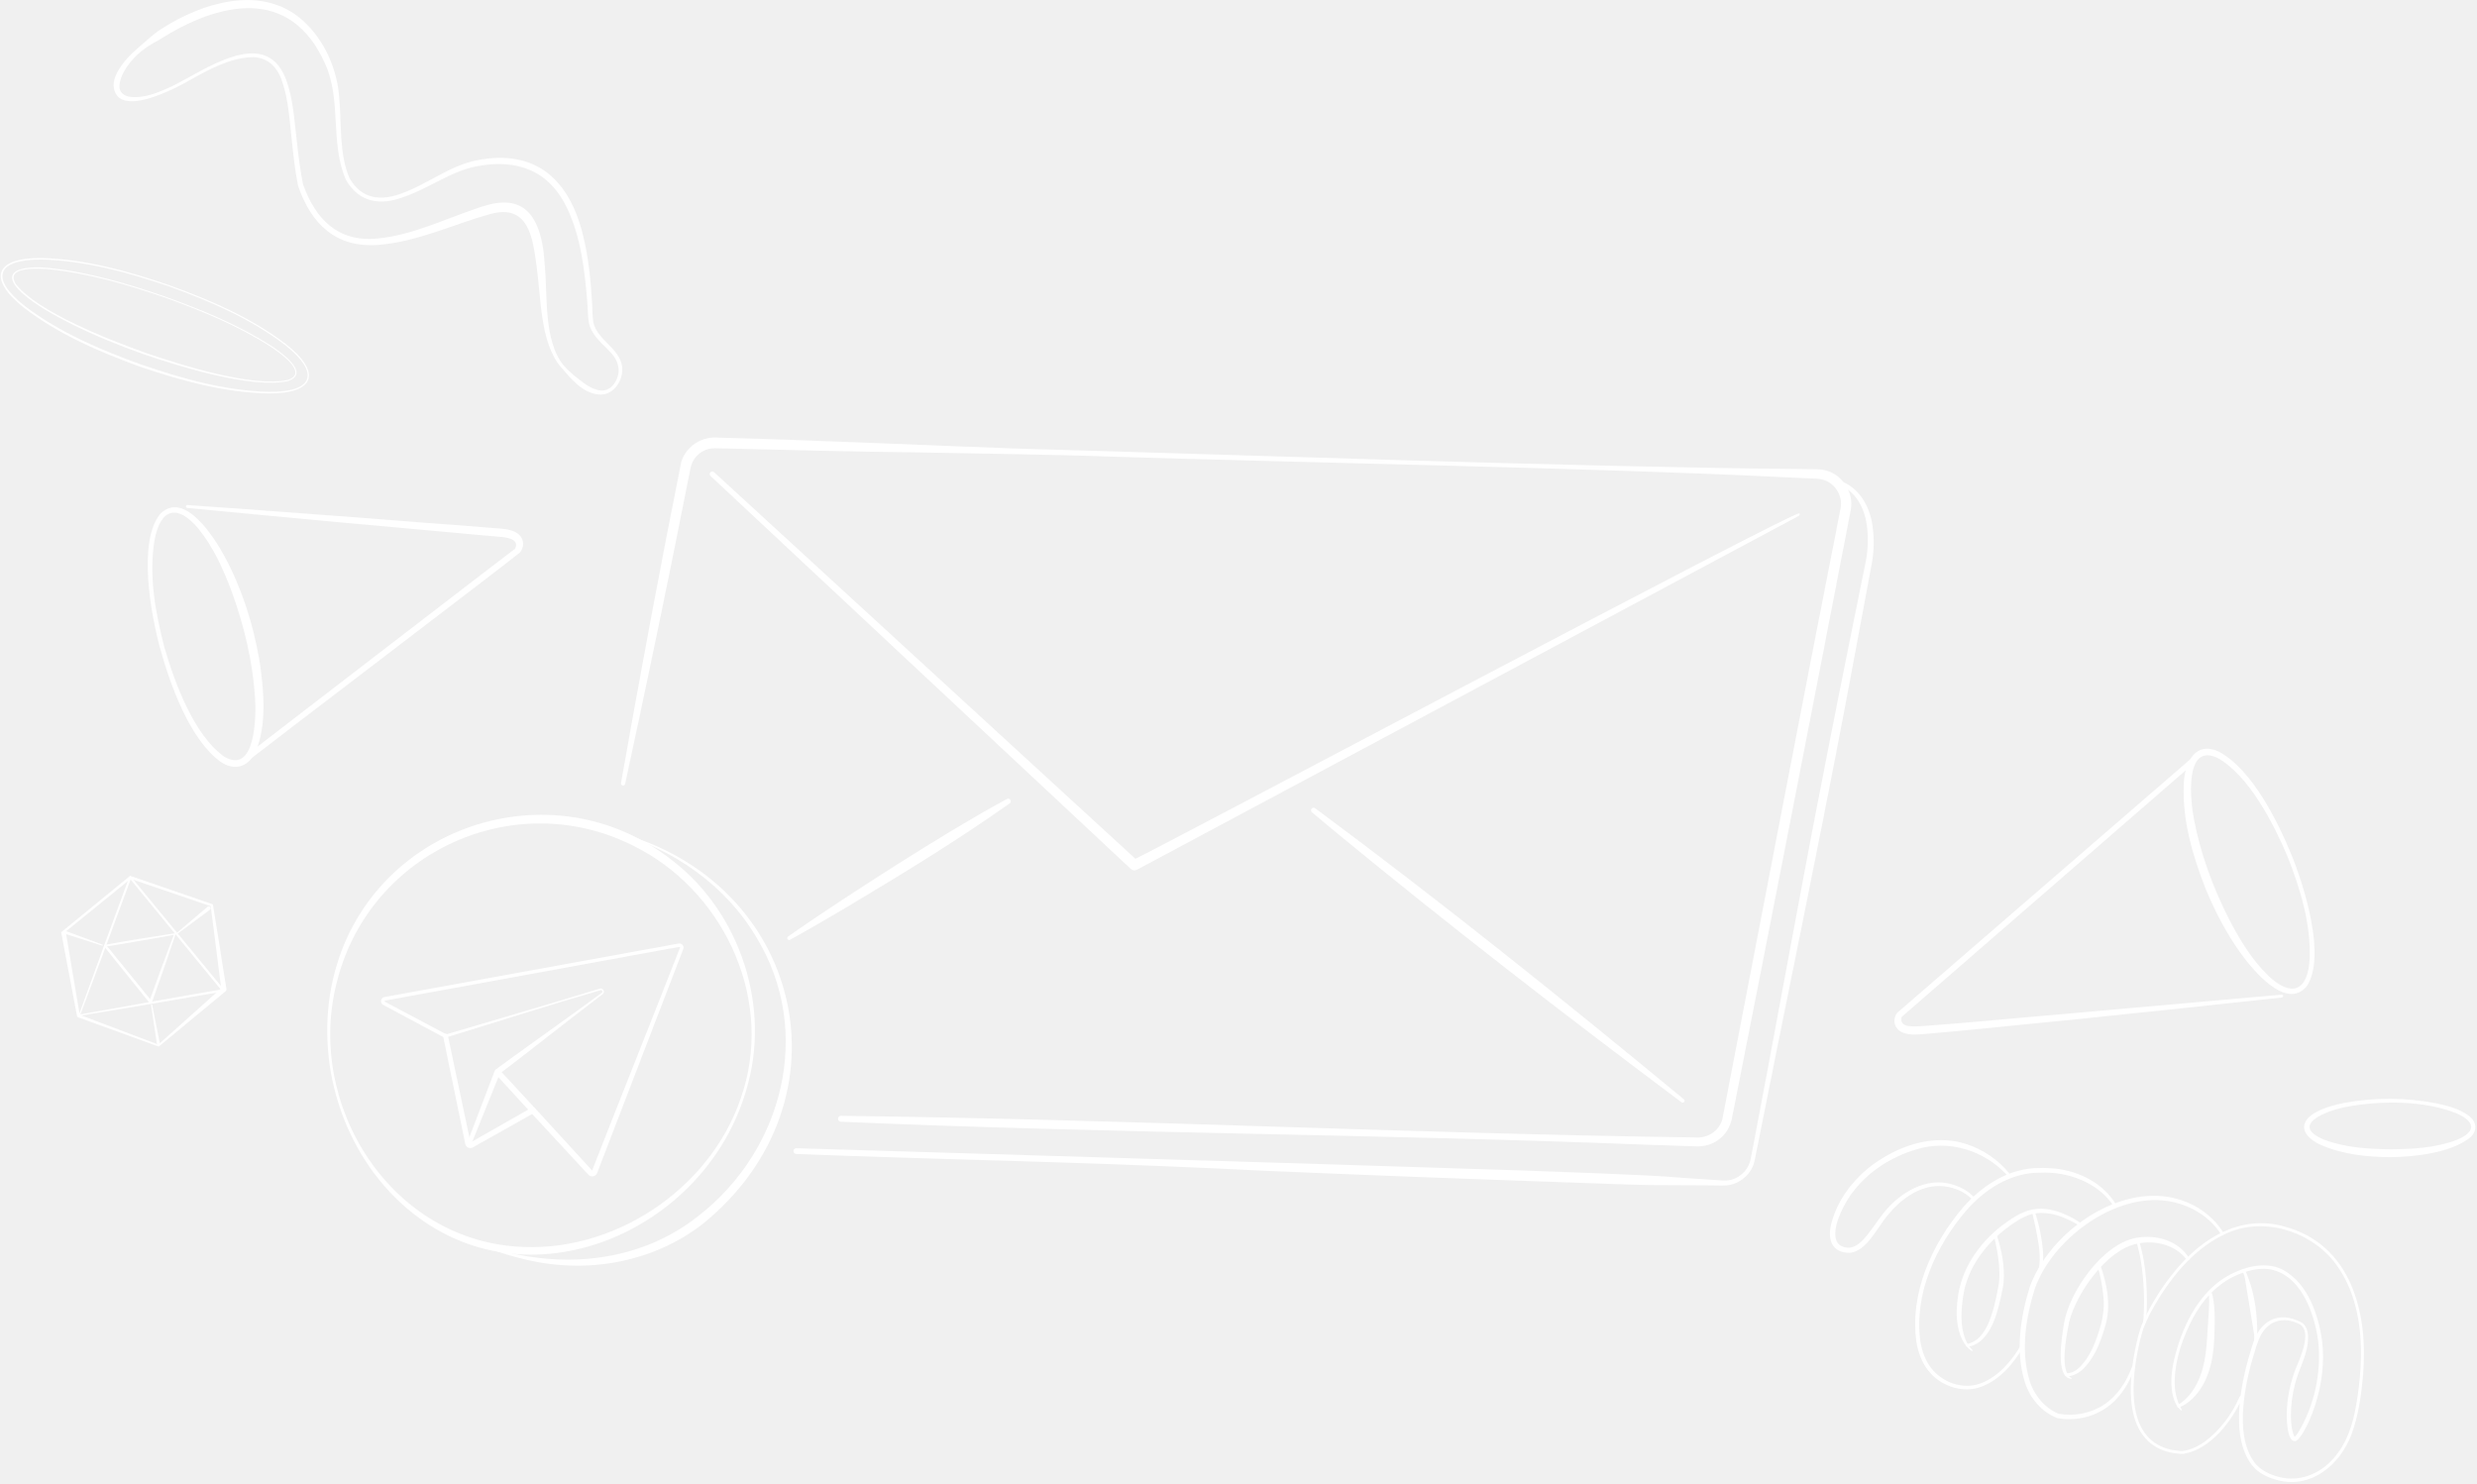
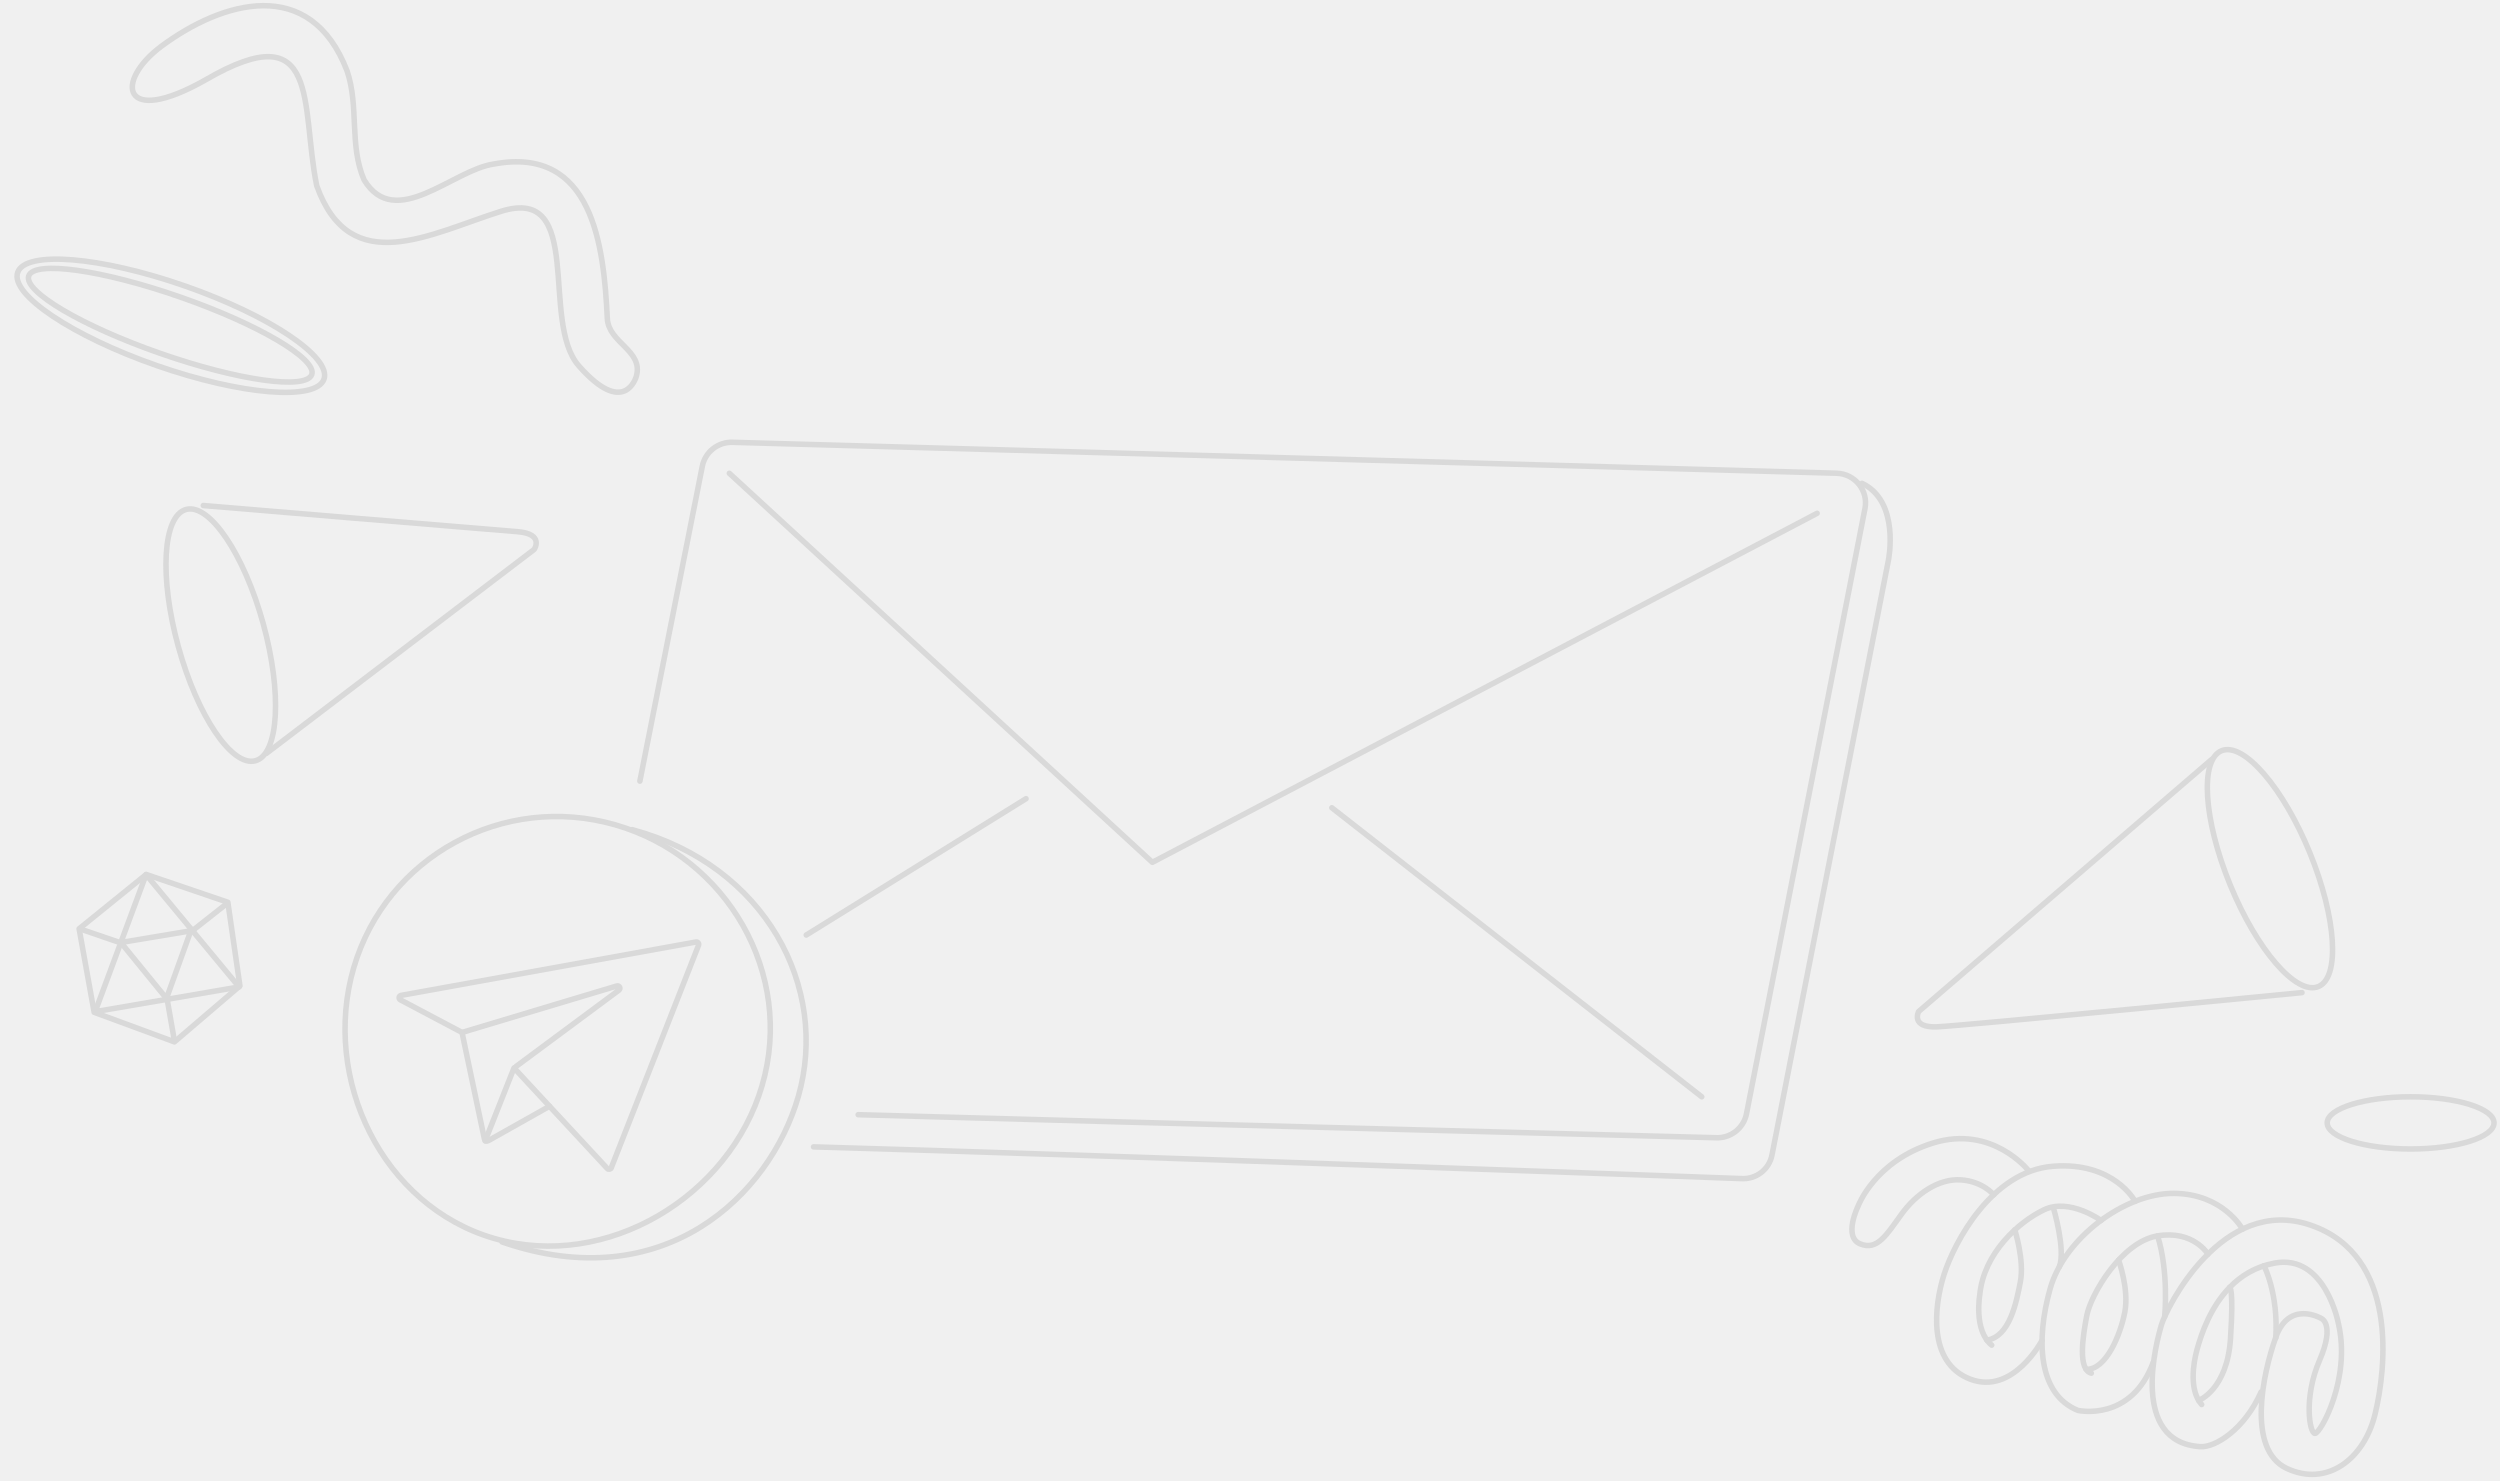
- <svg xmlns="http://www.w3.org/2000/svg" viewBox="0 0 1317 789" fill="none">
-   <path d="M42.739 539.44C68.079 534.88 93.198 530.37 118.469 526.02L118.089 527.05L68.829 466.95L69.769 466.79C60.868 491.08 51.858 515.18 42.739 539.44C42.739 539.44 51.858 515.18 42.739 539.44V539.44ZM41.728 540.281C50.618 515.701 59.618 490.96 68.728 466.41C68.868 466.02 69.418 465.92 69.668 466.25L119.069 526.24C119.379 526.6 119.159 527.2 118.689 527.27C93.058 531.73 67.288 536.03 41.728 540.27V540.281Z" fill="white" />
-   <path d="M92.409 497.14C80.219 499.36 68.199 501.46 55.959 503.42L56.289 502.55C57.439 503.68 58.379 504.99 59.409 506.21C64.889 512.95 75.079 525.47 80.639 532.34L79.369 532.55C83.579 520.69 87.949 509.02 92.409 497.13V497.14ZM93.559 496.18C89.409 508.38 85.159 520.82 80.759 533.06C80.579 533.59 79.829 533.72 79.489 533.28C73.899 526.34 63.849 513.89 58.379 507.06C57.379 505.78 56.289 504.58 55.419 503.19C55.259 502.94 55.339 502.61 55.589 502.45C68.129 500.13 80.949 498.18 93.559 496.19V496.18Z" fill="white" />
-   <path d="M54.369 502.87L34.289 496.47C33.889 496.34 33.669 495.91 33.799 495.51C33.929 495.1 34.389 494.87 34.789 495.03L54.549 502.36C54.869 502.47 54.699 502.98 54.369 502.87Z" fill="white" />
-   <path d="M80.909 534.29L85.049 555.17C85.139 555.6 84.849 556.03 84.419 556.11C83.969 556.2 83.539 555.89 83.469 555.44L80.329 534.39C80.269 534.03 80.849 533.92 80.909 534.29V534.29Z" fill="white" />
-   <path d="M93.73 496.33L110.38 482.2C110.8 481.84 111.43 481.9 111.79 482.32C112.16 482.76 112.09 483.43 111.62 483.77L94.07 496.77C93.8 496.98 93.46 496.56 93.73 496.34V496.33Z" fill="white" />
-   <path d="M69.459 467.33L34.119 496.04L34.929 495.35L42.449 540.08L41.969 539.5L84.459 555.58L83.989 555.66L118.149 525.06L117.689 526.28L111.999 481.48L112.419 481.99L69.449 467.33H69.459ZM69.179 465.74L112.849 480.79C113.079 480.87 113.239 481.07 113.269 481.3L120.399 525.9C120.479 526.38 120.279 526.84 119.939 527.12L84.609 556.37C84.479 556.48 84.299 556.51 84.139 556.45L41.439 540.92C41.179 540.82 40.999 540.6 40.959 540.34L32.529 495.78C32.529 495.78 32.529 495.75 32.539 495.74L33.339 495.09L69.179 465.74V465.74Z" fill="white" />
-   <path d="M1192.15 743.41C1186.75 755.73 1175.33 770.52 1161.38 773.01L1160.85 773.09H1160.31L1159.23 773.12C1158.88 773.09 1158.54 773.05 1158.2 773.01C1155.51 772.79 1152.65 772.2 1150.12 771.27C1129.6 763.31 1131.71 736.31 1135.06 718.51C1136.2 713.21 1137.26 707.76 1139.5 702.8C1144.01 692.9 1149.87 683.66 1156.85 675.33C1171.03 658.22 1191.46 645.86 1214.22 652.12C1250.3 661.63 1259.21 698.19 1256.42 731.28C1255.4 742.06 1254 753.01 1250.11 763.17C1244.07 778.84 1229.09 791.58 1211.52 787.26C1206.12 785.96 1200.72 783.47 1197.25 778.99C1185.05 762.94 1191.89 733.18 1197.56 715.4C1201.26 702.6 1211.06 696.72 1223.49 703.15C1226.11 704.32 1227.25 708.2 1227.17 711.17C1227.27 720.07 1222.26 727.7 1220.21 736.08C1218.79 741.54 1218.01 747.19 1218.05 752.81C1218.17 756.55 1218.26 760.45 1219.88 763.81C1220.01 764.01 1220.2 764.24 1220.19 764.2C1220.19 764.2 1220.09 764.15 1219.9 764.2C1220.5 763.71 1221.3 762.76 1221.82 761.95C1230.54 747.68 1234.4 729.77 1232.57 713.16C1230.55 698.03 1223.08 676.88 1205.67 674.82C1200.14 674.32 1194.49 675.86 1189.41 678.01C1178.96 682.48 1171.02 691.35 1165.75 701.28C1160.6 711.26 1156.65 722.39 1156.27 733.68C1156.09 739.32 1157.14 744.81 1160.08 749.7C1160.15 749.82 1160.11 749.97 1159.99 750.04C1159.9 750.09 1159.79 750.08 1159.71 750.02C1157.36 748.15 1156.04 745.24 1155.36 742.39C1153.33 733.78 1155.21 724.83 1157.71 716.55C1162.67 700.12 1172.28 683.46 1188.66 676.35C1196.65 672.85 1206.37 671.05 1214.36 675.55C1227.14 682.84 1232.66 699.13 1234.61 712.91C1236.04 724.48 1234.47 736.27 1230.91 747.32C1229.07 752.87 1226.88 758.27 1223.62 763.2C1222.71 764.38 1221.96 765.78 1220.41 766.34C1216.17 766.91 1215.89 755.67 1215.84 752.83C1215.83 744.07 1217.6 735.36 1220.86 727.25C1223.1 721.84 1229.32 708.21 1222.83 704.24C1213.47 699.44 1204.84 702.55 1200.97 712.38C1200.61 713.3 1199.93 715.16 1199.62 716.1C1194.1 733.09 1187.2 762.42 1198.75 777.77C1201.96 781.93 1206.93 784.2 1211.93 785.44C1222.29 788.17 1233.3 783.91 1240.27 776C1247.59 768.12 1251.02 757.55 1252.77 747.12C1257.12 721.44 1257.54 691.5 1240.44 670.23C1226.89 653.91 1202.21 646.86 1182.75 656.37C1168.21 663.25 1157.07 675.89 1148.52 689.3C1145.01 694.96 1141.66 700.84 1139.4 707.1C1138.24 710.94 1137.3 714.87 1136.52 718.8C1133.17 736.43 1131.02 764.08 1152.49 770.46C1154.29 771.01 1156.42 771.32 1158.31 771.5L1159.29 771.6C1159.65 771.59 1160.36 771.58 1160.7 771.58C1169.71 770.23 1177.04 763.37 1182.59 756.51C1185.88 752.32 1188.61 747.69 1190.75 742.8C1191.15 741.9 1192.52 742.51 1192.13 743.4L1192.15 743.41Z" fill="white" />
-   <path d="M1192.96 675.63C1192.96 675.63 1200.7 690.22 1199.25 714.29Z" fill="white" />
-   <path d="M1199.25 715.05C1199.25 715.05 1199.22 715.05 1199.2 715.05C1198.79 715.02 1198.47 714.67 1198.49 714.25C1199.91 690.7 1192.36 676.13 1192.29 675.98C1192.1 675.61 1192.24 675.16 1192.6 674.96C1192.97 674.77 1193.42 674.91 1193.62 675.27C1193.7 675.42 1201.44 690.33 1200 714.33C1199.98 714.73 1199.65 715.04 1199.25 715.04V715.05Z" fill="white" />
-   <path d="M1158.06 746.98C1162.61 744.38 1166.03 739.9 1168.31 735.24C1173.25 725.47 1173.28 714.39 1174.02 703.59C1174.22 698.36 1175 693.03 1174.33 687.84C1174.43 687.94 1174.69 688.02 1174.87 687.99C1173.89 688.1 1173.72 686.62 1174.7 686.5C1175.89 686.5 1176.15 688.11 1176.43 688.98C1177.98 696.57 1177.6 704.38 1177.29 712.06C1176.84 723.3 1174.17 735.42 1165.85 743.61C1163.76 745.63 1161.44 747.36 1158.59 748.39C1158.2 748.53 1157.77 748.33 1157.63 747.94C1157.49 747.55 1157.69 747.14 1158.06 746.98V746.98Z" fill="white" />
-   <path d="M1180.93 656.45C1174.27 645.8 1162.12 639.44 1149.77 638.34C1122.22 635.88 1091.16 659.62 1082 684.96C1077.14 700.41 1074.22 718.41 1079.13 734.18C1081.54 742.12 1087.52 748.99 1094.57 751.81C1102.72 753.29 1111.62 751.6 1118.57 747.03C1125.72 742.4 1130.55 734.92 1133.52 727.02C1133.86 726.1 1135.26 726.63 1134.93 727.54C1132.01 735.82 1127.11 743.72 1119.71 748.74C1112.29 753.84 1102.9 755.68 1094.04 754.17C1085.59 751.04 1079.28 743.49 1076.61 735.03C1071.44 718.86 1074.27 699.91 1079.33 684C1089.14 657.41 1121.02 633.26 1149.99 636.12C1162.97 637.45 1175.46 644.38 1182.26 655.73C1182.75 656.65 1181.42 657.35 1180.94 656.44L1180.93 656.45Z" fill="white" />
-   <path d="M1162.62 669.84C1156.66 661.92 1145.82 659.34 1136.38 661.33C1120.2 664.46 1104.04 687.56 1100.18 702.84C1099.06 708.39 1098.05 714.04 1097.75 719.65C1097.6 723.29 1097.6 727.08 1099.12 730.38C1099.61 731.42 1100.35 732.27 1101.45 732.87C1101.57 732.93 1101.61 733.08 1101.55 733.2C1092.29 733.12 1096.44 710.16 1097.33 704.25C1099.95 687.19 1117.93 661.38 1135.83 658.27C1146.22 656.33 1158.23 659.62 1163.93 669.08C1164.4 669.95 1163.16 670.67 1162.64 669.85L1162.62 669.84Z" fill="white" />
-   <path d="M1139.56 702.77C1140.36 692.01 1139.99 681.08 1138.26 670.42C1137.67 666.87 1136.83 663.37 1135.81 659.93C1135.68 659.53 1135.91 659.09 1136.31 658.97C1136.71 658.85 1137.13 659.08 1137.24 659.47C1139.38 666.48 1140.58 673.73 1141.1 681.02C1141.61 688.31 1141.64 695.6 1141.05 702.9C1140.96 703.88 1139.45 703.76 1139.55 702.76L1139.56 702.77Z" fill="white" />
-   <path d="M1116.54 672.37C1120.54 683 1122.59 695.05 1119.06 706.09C1116.61 714.25 1113.35 722.73 1106.86 728.62C1104.61 730.56 1101.65 732.03 1098.59 731.8C1098.18 731.77 1097.86 731.41 1097.89 731C1097.92 730.6 1098.25 730.3 1098.65 730.3C1101.24 730.32 1103.66 729.01 1105.6 727.19C1111.47 721.41 1114.46 713.26 1116.75 705.45C1118.28 700.15 1118.95 694.7 1118.34 689.19C1117.88 683.69 1116.7 678.18 1115.14 672.89C1114.83 672 1116.19 671.46 1116.55 672.38L1116.54 672.37Z" fill="white" />
-   <path d="M1123.92 641.59C1115.65 628.72 1099.46 622.91 1084.64 623.62C1069.2 623.51 1055.46 632.27 1045.51 643.64C1029.26 662.6 1017.52 688.14 1021.07 713.53C1021.91 718.47 1023.63 723.31 1026.62 727.27C1032.51 735.13 1043.68 739.2 1053.06 735.64C1062.51 732.11 1069.63 723.75 1074.59 715.19C1075.06 714.28 1076.39 715.01 1075.92 715.88C1070.77 724.94 1063.65 733.46 1053.68 737.34C1043.54 741.27 1031.42 737.06 1024.98 728.5C1021.72 724.22 1019.88 719.06 1018.99 713.88C1015.22 687.81 1027.1 661.6 1043.73 642.06C1053.86 630.34 1068.55 620.9 1084.57 621.12C1086.84 620.94 1090.15 621.25 1092.44 621.37C1105.47 622.75 1118.52 629.21 1125.25 640.9C1125.72 641.82 1124.39 642.5 1123.92 641.6V641.59Z" fill="white" />
-   <path d="M1106.07 652.05C1098.36 647.21 1089.01 643.43 1079.99 645.69C1074.75 647.27 1070.06 650.66 1065.74 653.99C1054.99 662.64 1046.13 674.64 1043.94 688.49C1042.7 696.22 1042.04 704.61 1044.93 712.07C1045.78 714.23 1047.04 716.21 1048.72 717.88C1048.85 718.01 1048.85 718.22 1048.72 718.35C1048.61 718.46 1048.43 718.48 1048.3 718.39C1046.25 716.98 1044.63 714.97 1043.46 712.75C1040.06 706.17 1039.91 697.75 1040.85 690.97C1042.45 675.36 1051.92 661.43 1064.12 651.95C1075.19 643.57 1083.11 639.93 1096.77 645.27C1100.38 646.72 1103.77 648.55 1106.95 650.83C1107.29 651.07 1107.36 651.54 1107.12 651.88C1106.87 652.22 1106.4 652.29 1106.07 652.05V652.05Z" fill="white" />
-   <path d="M1061.49 656.28C1064.25 664.57 1066.03 673.35 1065.27 682.14C1065.07 684.12 1064.34 687.4 1063.94 689.38C1062.09 697.44 1059.99 706.27 1053.87 712.37C1051.77 714.38 1049.01 715.85 1046.09 716.17C1045.68 716.22 1045.3 715.92 1045.26 715.51C1045.21 715.12 1045.49 714.76 1045.87 714.68C1048.43 714.21 1050.74 712.88 1052.54 711C1054.35 709.12 1055.77 706.85 1056.89 704.42C1059.68 698.37 1061.13 691.45 1062.38 684.84C1062.62 683.53 1062.86 682.19 1062.95 680.88C1063.38 675.52 1062.73 670.05 1061.79 664.74C1061.31 662.05 1060.73 659.35 1060.05 656.72C1059.81 655.83 1061.18 655.38 1061.49 656.29V656.28Z" fill="white" />
-   <path d="M1082.01 644.63C1083.68 649.72 1084.88 654.9 1085.67 660.19C1086.34 665.54 1087.03 671.07 1085.18 676.33C1085.03 676.72 1084.6 676.91 1084.21 676.76C1083.83 676.61 1083.64 676.19 1083.77 675.81C1085.59 668.3 1083.65 660.23 1082.3 652.73C1081.77 650.15 1081.18 647.58 1080.57 645.03C1080.35 644.12 1081.71 643.72 1082.01 644.61V644.63Z" fill="white" />
-   <path d="M1067.15 624.93C1055.04 611.73 1035.9 605.74 1018.65 611.31C1005.85 615.1 994.03 622.54 985.77 633.08C981.16 638.49 971.41 656.13 977.98 661.96C984.34 666.11 989.41 661.18 993.28 656.13C996.11 652.55 998.56 648.73 1001.43 645.11C1009.98 634.34 1024.15 625.53 1038.23 629.92C1042.78 631.28 1046.98 633.63 1050.16 637.25C1050.43 637.56 1050.39 638.04 1050.08 638.31C1049.77 638.58 1049.3 638.54 1049.03 638.24C1044.58 633.38 1037.75 630.8 1031.22 630.69C1019.93 630.6 1010.13 638.17 1003.33 646.63C998.12 652.84 992.52 665.21 983.73 666.19C973.42 666.49 971.47 658.34 973.89 649.9C976.97 638.72 984.11 628.8 993.22 621.27C1007.62 609.8 1027.38 602.42 1045.55 608.4C1054.48 611.33 1062.45 616.73 1068.33 623.99C1068.92 624.78 1067.79 625.7 1067.15 624.92V624.93Z" fill="white" />
-   <path d="M1270.78 615.35C1258.35 615.21 1245.7 613.94 1234.17 608.91C1229.23 606.84 1222.22 601.66 1226.3 595.68C1228.26 592.9 1231.36 591.3 1234.3 590.01C1238.19 588.37 1242.21 587.34 1246.26 586.53C1262.44 583.53 1279.12 583.59 1295.26 586.71C1301.31 588.02 1307.61 589.57 1312.69 593.39C1317.24 596.75 1317.28 601.87 1312.79 605.35C1302.03 613.3 1283.86 615.15 1270.78 615.35V615.35ZM1270.78 611.16C1282.67 611.05 1295.01 610.46 1306.2 606.19C1309.24 604.85 1313.58 602.82 1313.91 599.3C1313.7 595.75 1309.34 593.56 1306.33 592.14C1288.84 584.99 1265.12 585.14 1246.73 588.77C1237.23 590.62 1217.05 598.13 1235.47 605.95C1246.6 610.24 1258.92 611.01 1270.78 611.16V611.16Z" fill="white" />
-   <path d="M1218.33 454.49C1225.06 471.05 1236.96 508.61 1226.5 524.43C1215.52 537.71 1197.51 515.46 1191.17 506.64C1183.71 496.21 1177.78 484.79 1172.86 472.98C1165.83 455.12 1160.22 436.2 1161.09 416.78C1161.55 405.54 1167.27 393.42 1180.37 400.03C1197.65 409.77 1210.97 436.58 1218.32 454.49H1218.33ZM1216.22 455.35C1208.82 437.97 1195.75 412.26 1178.93 402.98C1161.33 394.84 1164.58 425.86 1166.48 435.42C1169.91 453.81 1176.5 471.61 1184.92 488.3C1190.59 499.29 1197.13 510.23 1206.03 518.85C1218.42 530.54 1226.99 527.14 1228.03 510.06C1228.8 491.26 1223.04 472.72 1216.23 455.35H1216.22Z" fill="white" />
-   <path d="M1166.18 406.13L1010.8 541.01L1011.18 540.53C1009.1 547.19 1018.92 545.75 1023 545.59C1033.87 544.79 1044.9 543.83 1055.75 542.89C1089.17 539.89 1178.56 531.99 1213.08 528.94C1213.49 528.9 1213.86 529.21 1213.9 529.62C1213.94 530.03 1213.64 530.39 1213.23 530.43C1187.09 533.3 1134.65 538.89 1108.51 541.56L1056.11 546.8C1045.26 547.85 1034.18 548.94 1023.3 549.85C1019.88 550.09 1016.14 550.49 1012.76 549.45C1007.74 548.14 1005.57 542.95 1008.7 538.6C1008.7 538.6 1164.32 403.98 1164.32 403.97C1164.92 403.45 1165.82 403.52 1166.34 404.12C1166.86 404.72 1166.79 405.62 1166.2 406.13H1166.18Z" fill="white" />
-   <path d="M447.13 593.36C598.49 595.17 749.8 602.77 901.16 604.86C907.6 605.5 913.9 601.64 915.73 595.29C934.92 496.2 959.02 369.59 978.61 270.43C980.11 263.44 975.12 255.95 968.02 254.8C966.44 254.5 964.14 254.5 962.08 254.38C958.51 254.19 947.01 253.73 943.18 253.52C849.49 248.9 685.83 245.82 590.13 242.8C561.25 241.71 518.42 241.18 489.23 240.59C457.28 240.27 413.67 239.2 382.02 238.4L380.45 238.36C379.15 238.34 377.85 238.46 376.6 238.8C372.42 239.88 368.87 243.18 367.57 247.32C367.29 248.14 367.14 248.95 366.92 250.05L365.69 256.24C355.41 308.49 343.6 364.97 332.39 416.83C332.26 417.44 331.66 417.82 331.05 417.69C330.46 417.56 330.08 416.98 330.18 416.39C339.98 360.82 351.09 301.04 362.23 245.58C364.89 237.07 373.43 231.82 382.22 232.71C431.07 233.97 490.66 236.76 539.8 238.52C662.77 241.92 833.86 248.25 955.95 249.41L962.26 249.49C964.4 249.56 966.32 249.42 968.9 249.78C978.88 251.18 986.07 261.59 983.99 271.46C965.05 369.65 940.51 495.4 921.12 593.36C920.42 598.07 918.16 602.6 914.37 605.57C910.66 608.65 905.73 609.95 900.97 609.56L875.76 608.74C732.94 603.06 589.88 602.71 447.07 596.5C446.2 596.46 445.53 595.73 445.57 594.86C445.61 594.01 446.32 593.35 447.16 593.36H447.13Z" fill="white" />
-   <path d="M423.46 610.59C551.8 614.43 682.24 618.33 810.71 622.45C830.27 623.28 874.79 624.62 893.65 626.24C898.25 626.58 902.86 626.9 907.46 627.19L914.38 627.64C916.67 627.84 918.65 627.87 920.81 627.25C926 625.82 930.07 621.23 930.91 615.89L931.58 612.5C941.98 558.45 958.1 469.05 968.7 415.33C974.56 384.95 985.51 330.29 991.72 299.99C993.15 293.43 993.5 286.53 992.65 279.89C991.62 271.15 987.46 262.34 979.22 258.43C978.67 258.16 978.44 257.5 978.71 256.95C978.97 256.41 979.63 256.18 980.17 256.43C989.23 260.41 994.26 270.06 995.57 279.46C996.63 286.51 996.39 293.67 995.03 300.64C994.63 302.78 984.36 358.09 983.63 361.85C969.48 437.69 948.83 536.91 933.76 612.91C933.39 614.51 932.9 618.21 932.1 619.84C929.81 625.63 924.09 629.84 917.86 630.37C915.41 630.56 909.84 630.29 907.34 630.34C893.5 630.21 879.65 630.37 865.82 629.9C795.38 627.39 714.83 624.72 644.61 621.25C570.89 617.85 497.1 616.48 423.37 613.66C422.52 613.63 421.85 612.91 421.88 612.06C421.91 611.22 422.62 610.56 423.45 610.57L423.46 610.59Z" fill="white" />
-   <path d="M396.81 579.52C375.06 655.2 279.77 696.71 216.31 642.54C181.9 613.16 166.81 563.9 177.21 520.08C196.08 439.67 293.27 406.54 357.78 457.81C393.81 485.74 410.06 535.9 396.81 579.52ZM395.419 579.12C410.589 528.47 383.42 472.58 336.57 449.67C273.77 418.11 197.41 452.74 179.51 520.66C161.44 586.95 207.72 660.85 278.66 663.1C330.3 665.05 381.119 628.98 395.419 579.12V579.12Z" fill="white" />
-   <path d="M327.21 442.36C427.02 468.25 454.39 585.07 373.95 650.59C347.77 671.09 313.34 677.34 281.17 670.2C273.27 668.45 265.53 666.13 258.04 663.17C257.92 663.12 257.86 662.99 257.91 662.87C257.95 662.76 258.08 662.7 258.19 662.73C262.04 663.87 265.9 664.93 269.79 665.87C304.64 674.54 342.5 669.41 371.04 646.82C416.35 611.9 432.7 548.49 402.18 498.48C385.93 470.81 357.85 451.29 327.09 442.81C326.97 442.78 326.9 442.65 326.93 442.53C326.96 442.41 327.09 442.34 327.21 442.37V442.36Z" fill="white" />
-   <path d="M379.66 251.09L605.09 457.96L601.86 457.54C603.23 457.93 955.6 270.32 956.77 273C957.03 273.49 956.84 274.1 956.35 274.36L604.48 462.51C603.4 463.09 602.1 462.88 601.25 462.09L377.78 253.1C377.23 252.58 377.2 251.72 377.72 251.16C378.23 250.61 379.09 250.58 379.65 251.09H379.66Z" fill="white" />
-   <path d="M699.25 429.8C765.98 479.25 831.26 531.67 895.3 584.57C895.73 584.93 895.79 585.57 895.43 586C895.08 586.41 894.48 586.48 894.05 586.16C831.74 539.52 769.59 491.46 709.54 441.96C705.53 438.65 701.52 435.32 697.55 431.95C696.97 431.46 696.9 430.59 697.39 430.02C697.86 429.47 698.67 429.38 699.24 429.8H699.25Z" fill="white" />
-   <path d="M536.859 427.18C508.829 447.06 479.359 464.96 449.879 482.59C440.009 488.42 430.109 494.2 420.069 499.75C419.579 500.02 418.959 499.84 418.689 499.35C418.439 498.89 418.579 498.33 418.989 498.03C428.379 491.43 437.909 485.06 447.479 478.75C466.559 466.22 486.039 453.8 505.579 442C515.419 436.12 525.289 430.3 535.399 424.86C536.839 424.09 538.259 426.16 536.849 427.18H536.859Z" fill="white" />
-   <path d="M298.191 195.17C287.081 182.1 287.631 157.86 285.301 141.46C283.231 126.16 280.931 108.38 260.921 113.75C241.001 119.25 221.671 128.75 200.731 130.25C178.431 131.78 165.371 118.96 158.501 98.84C156.931 91.21 156.091 83.48 155.281 75.81C153.971 64.52 153.541 52.97 149.661 42.28C147.011 34.98 141.501 30.05 133.441 30.4C122.101 30.96 111.691 36.66 101.881 42.08C93.361 47.03 62.041 63.73 60.401 45.65C60.38 41.32 62.6 37.67 64.96 34.33C68.471 29.51 73.02 25.79 77.471 21.96C80.371 19.39 83.341 16.82 86.68 14.83C107.501 1.67 137.331 -7.73 158.821 9.06C171.061 18.84 178.631 34.49 180.171 49.86C181.801 64.74 180.001 81.27 185.831 94.73C192.391 106.17 202.721 107.08 214.181 102.62C227.321 97.8 239.121 88.14 253.331 85.28C285.151 78.87 303.081 95.9 310.151 125.81C312.861 136.97 314.011 148.4 314.711 159.82C315.041 163.64 314.881 167.57 315.441 171.34C317.441 180.24 327.571 184.22 330.331 192.86C332.581 200.07 327.481 209.79 319.391 209.84C309.961 209.55 303.851 201.63 298.201 195.17H298.191ZM299.461 194.06C301.281 196.21 303.371 198.13 305.531 199.9C309.721 203.15 314.061 207.13 319.431 207.67C324.881 208.15 328.751 202.33 328.911 197.32C329.121 188.26 319.831 184.4 315.381 177.09C314.371 175.51 313.571 173.71 313.141 171.86C312.461 167.92 312.591 163.96 312.191 160.01C310.851 143.3 308.811 126.11 301.591 110.82C292.101 90.73 275.021 84.34 253.841 88.36C239.901 90.91 228.481 99.94 214.911 104.66C202.461 109.44 191.071 107.92 183.971 95.69C175.331 76.1 181.721 53.5 172.941 34.09C154.441 -7.78 116.261 0.9 84.141 21.49C77.41 24.88 71.341 29.62 67.231 35.92C65.27 38.78 63.691 42.26 63.511 45.65C63.281 49.25 66.141 51.17 69.52 51.54C76.91 52.31 84.361 49.13 91.031 46.08C108.281 37.82 140.431 13.56 151.781 41.44C155.961 52.33 156.481 64.15 157.871 75.54C158.611 82.82 159.811 91.54 161.101 97.93C167.651 116.51 179.701 128.83 200.511 126.86C218.751 125.17 235.611 116.86 252.921 111.01C257.221 109.5 261.971 107.88 267.071 107.72C285.451 106.93 288.751 126.79 289.661 141.04C291.211 157.41 288.991 180.91 299.471 194.07L299.461 194.06Z" fill="white" />
-   <path d="M85.219 345.08C80.389 327.48 72.879 287.78 85.419 273.03C98.179 260.88 113.779 285.66 119.149 295.4C128.539 312.68 134.549 331.64 137.909 350.99C140.209 366.02 142.189 385.91 135.709 400.08C131.909 408.02 124.449 410.11 117.169 405.02C100.829 393.06 90.509 364.13 85.229 345.08H85.219ZM87.469 344.46C92.869 363.01 103.039 390.72 118.989 402.2C135.879 412.61 136.349 380.7 135.579 370.75C134.329 351.65 129.799 332.76 123.269 314.79C118.849 302.94 113.529 291.03 105.539 281.19C94.379 267.81 85.249 270.23 82.119 287.45C79.049 306.45 82.649 325.99 87.459 344.46H87.469Z" fill="white" />
-   <path d="M132.259 400.6C132.169 400.68 275.549 290.3 273.829 291.87C276.429 286.47 269.249 285.75 265.349 285.44L259.629 284.92C210.109 280.5 149.119 274.93 99.559 270.09C99.139 270.05 98.829 269.67 98.869 269.25C98.909 268.83 99.279 268.53 99.689 268.56C149.389 272.05 210.389 276.71 259.969 280.61C263.539 281.01 268.269 280.92 271.799 282.07C277.279 283.52 280.169 288.73 276.549 293.7C276.559 294.21 134.239 402.52 134.039 402.93C133.399 403.42 132.479 403.3 131.989 402.66C131.499 402.02 131.619 401.1 132.259 400.61V400.6Z" fill="white" />
-   <path d="M74.7 195.08C52.93 187.15 31.19 177.84 12.71 163.62C-6.61 148.36 -2.92 136.94 22.02 137.22C45.31 137.79 68.05 144.17 89.96 151.66C111.73 159.54 133.45 168.8 151.96 182.93C171.29 198.1 167.57 209.38 142.75 209.23C119.44 208.78 96.66 202.48 74.7 195.08V195.08ZM75.12 193.88C96.92 201.37 119.59 207.75 142.75 208.38C166.66 208.64 170.5 198.45 151.54 183.45C133.11 169.36 111.45 160.09 89.75 152.22C67.9 144.82 45.19 138.52 22.01 138.01C-1.78 137.88 -5.65 147.92 13.32 162.84C31.78 176.84 53.43 186.06 75.11 193.88H75.12Z" fill="white" />
-   <path d="M76.609 188.45C63.459 183.78 50.509 178.53 37.999 172.31C28.699 167.54 19.309 162.57 11.459 155.57C-2.711 142.07 16.509 141.4 26.629 142.57C47.469 144.78 67.699 150.81 87.449 157.61C107.099 164.67 126.649 172.63 144.279 183.95C149.349 187.3 165.279 198.39 153.219 202.59C134.389 207.01 95.469 194.86 76.619 188.45H76.609ZM76.949 187.48C95.569 193.92 134.409 206.25 153.039 202.03C164.439 198.33 148.439 187.39 143.979 184.4C126.399 173.1 106.889 165.13 87.279 158.07C67.559 151.33 47.349 145.36 26.569 143.21C21.149 142.76 2.059 141.31 8.539 151.21C20.329 166.07 58.479 180.88 76.949 187.48V187.48Z" fill="white" />
-   <path d="M314.701 622.77C326.501 592.45 348.281 537.91 359.911 508.13L361.531 504.04C361.641 503.82 361.491 503.6 361.301 503.54C360.381 503.61 351.991 505.21 350.841 505.39L212.301 530.72C211.271 530.93 206.901 531.7 205.811 531.91L204.731 532.11C204.451 532.15 204.411 532.46 204.551 532.63C204.611 532.67 204.551 532.65 204.771 532.77L206.711 533.8C214.751 538.06 227.901 545.03 235.871 549.27L236.841 549.79C236.951 549.85 236.911 549.83 236.941 549.85C237.021 549.9 237.021 549.97 237.161 549.98C237.471 550.03 237.941 549.85 238.241 549.76C262.621 542.58 294.651 533.18 318.911 525.74C320.141 525.33 321.411 526.62 321.001 527.85C320.741 528.69 319.841 529.05 319.281 529.55L317.531 530.89C300.481 543.83 283.651 557.31 266.601 570.27L266.501 570.34C266.621 570.25 266.641 570.07 266.551 569.96C266.791 570.23 267.391 570.86 267.641 571.13C281.801 586.31 296.791 602.74 310.841 618.1L313.811 621.35L314.551 622.16C314.761 622.4 315.181 622.83 315.001 622.66C314.871 622.58 314.731 622.66 314.691 622.77H314.701ZM317.461 623.84C316.741 625.78 314.001 626.2 312.751 624.58L312.381 624.18C311.971 623.74 309.131 620.67 308.641 620.14C294.481 604.85 279.351 588.6 265.391 573.22L264.651 572.41C263.381 571.31 263.161 569.29 264.441 568.11C264.911 567.7 266.491 566.6 267.021 566.2L274.141 561.02C288.971 550.24 304.021 539.74 318.771 528.84L319.661 528.19C320.001 527.95 320.141 527.84 320.221 527.59C320.401 527.14 320.011 526.51 319.531 526.48C295.051 533.53 263.111 543.74 238.701 551.22L238.171 551.38C238.081 551.41 237.991 551.43 237.911 551.47C237.591 551.73 237.201 551.84 236.761 551.83C236.461 551.83 236.091 551.7 235.881 551.58L234.911 551.06L232.971 550.02C225.941 546.29 212.881 539.23 205.821 535.47L203.881 534.43C203.771 534.38 203.401 534.17 203.201 533.95C201.961 532.76 202.691 530.43 204.401 530.2C206.251 529.85 210.061 529.18 211.981 528.83L350.541 503.62L359.201 502.02L360.281 501.82L360.821 501.72C361.701 501.53 362.791 502.01 363.181 502.86C363.481 503.41 363.491 504.15 363.271 504.68L361.691 508.79C350.311 538.42 329.071 593.67 317.481 623.82L317.461 623.84Z" fill="white" />
-   <path d="M284.071 591.75C276.951 595.76 258.851 605.95 251.971 609.83L251.641 610.02L251.471 610.11C249.961 611.1 247.731 610.17 247.401 608.37C247.011 606.48 245.951 601.31 245.541 599.34L235.631 551.23C235.491 550.54 235.931 549.86 236.631 549.72C237.321 549.58 238.001 550.02 238.141 550.71C238.981 554.67 248.991 602.1 249.561 604.78L250.191 607.78C250.191 607.72 250.121 607.66 250.061 607.65C250.031 607.65 249.981 607.65 249.961 607.66L250.551 607.32C257.331 603.46 275.551 593.08 282.561 589.08C284.301 588.12 285.821 590.71 284.071 591.74V591.75Z" fill="white" />
-   <path d="M265.9 570.51L250.22 609.34C249.66 610.68 247.61 609.91 248.12 608.51L263.06 569.39C263.81 567.52 266.63 568.6 265.9 570.51V570.51Z" fill="white" />
+ <svg xmlns="http://www.w3.org/2000/svg" viewBox="0 0 451 267" fill="none">
+   <path d="M17.167 182.505L43.123 178.047L26.35 157.78L17.167 182.505Z" stroke="#D9D9D9" stroke-linecap="round" stroke-linejoin="round" />
+   <path d="M34.422 167.922L21.804 170.028L30.029 180.122L34.422 167.922Z" stroke="#D9D9D9" stroke-linecap="round" stroke-linejoin="round" />
+   <path d="M21.322 169.933L14.549 167.618" stroke="#D9D9D9" stroke-linecap="round" stroke-linejoin="round" />
+   <path d="M30.219 180.639L31.457 187.716" stroke="#D9D9D9" stroke-linecap="round" stroke-linejoin="round" />
+   <path d="M34.731 167.884L40.545 163.304" stroke="#D9D9D9" stroke-linecap="round" stroke-linejoin="round" />
+   <path d="M26.374 157.753L14.273 167.55L16.987 182.62L31.467 187.956L43.282 177.854L41.103 162.768L26.374 157.753Z" stroke="#D9D9D9" stroke-linecap="round" stroke-linejoin="round" />
+   <path d="M407.905 251.102C404.916 257.852 399.657 261.146 396.943 260.977C384.132 260.174 389.001 242.077 389.943 238.945C390.8 236.09 400.823 215.583 416.793 221C432.762 226.417 430.471 246.883 428.465 255.101C426.459 263.316 419.717 268.294 412.515 264.895C405.318 261.5 408.157 247.939 410.56 241.22C412.964 234.5 418.686 237.804 418.686 237.804C418.686 237.804 421.349 238.709 418.452 245.395C415.555 252.084 416.626 258.53 417.612 258.591C418.598 258.652 424.174 248.699 421.842 238.736C421.842 238.736 419.479 226.14 410.322 227.865C406.888 228.509 404.257 230.163 402.234 232.242C398.861 235.708 397.185 240.359 396.328 243.515C395.679 245.904 394.876 250.785 397.181 253.383" stroke="#D9D9D9" stroke-linecap="round" stroke-linejoin="round" />
+   <path d="M408.412 228.327C408.412 228.327 411.043 233.251 410.55 241.375" stroke="#D9D9D9" stroke-linecap="round" stroke-linejoin="round" />
+   <path d="M396.638 252.644C396.638 252.644 401.799 250.73 402.387 241.442C402.979 232.154 402.231 232.242 402.231 232.242" stroke="#D9D9D9" stroke-linecap="round" stroke-linejoin="round" />
+   <path d="M404.546 221.733C404.546 221.733 401.081 215.354 392.187 215.286C383.293 215.219 372.392 223.369 369.832 232.533C367.272 241.696 367.636 251.534 374.864 254.44C374.864 254.44 384.459 256.593 388.44 245.763" stroke="#D9D9D9" stroke-linecap="round" stroke-linejoin="round" />
+   <path d="M398.317 226.241C398.317 226.241 395.723 221.884 389.229 222.951C382.735 224.017 377.189 233.481 376.448 237.362C375.707 241.24 374.84 247.075 377.271 247.72" stroke="#D9D9D9" stroke-linecap="round" stroke-linejoin="round" />
+   <path d="M390.511 237.511C390.511 237.511 391.286 229.461 389.229 222.954" stroke="#D9D9D9" stroke-linecap="round" stroke-linejoin="round" />
+   <path d="M382.187 227.311C382.187 227.311 384.105 232.539 383.323 236.66C382.541 240.781 379.926 247.163 376.336 247.028" stroke="#D9D9D9" stroke-linecap="round" stroke-linejoin="round" />
+   <path d="M385.166 216.721C385.166 216.721 381.385 209.525 370.356 210.396C359.323 211.263 352.574 224.092 350.724 229.863C348.874 235.634 347.729 245.867 355.45 248.807C363.171 251.743 368.39 241.797 368.39 241.797" stroke="#D9D9D9" stroke-linecap="round" stroke-linejoin="round" />
+   <path d="M379.022 220.16C379.022 220.16 373.355 216.066 368.768 218.233C364.181 220.399 357.874 226.069 357.157 233.542C357.157 233.542 356.011 240.005 359.302 242.664" stroke="#D9D9D9" stroke-linecap="round" stroke-linejoin="round" />
+   <path d="M363.467 221.874C363.467 221.874 365.221 227.335 364.48 231.216C363.739 235.094 362.501 241.159 358.438 241.76" stroke="#D9D9D9" stroke-linecap="round" stroke-linejoin="round" />
+   <path d="M370.444 217.936C370.444 217.936 372.664 225.371 371.525 228.479" stroke="#D9D9D9" stroke-linecap="round" stroke-linejoin="round" />
+   <path d="M365.837 211.057C365.837 211.057 359.36 202.924 348.769 206.184C338.181 209.444 335.189 217.602 335.189 217.602C335.189 217.602 332.486 223.109 335.557 224.389C338.63 225.668 340.293 222.829 343.003 219.073C345.712 215.317 349.789 212.573 353.753 212.849C357.718 213.126 359.656 215.533 359.656 215.533" stroke="#D9D9D9" stroke-linecap="round" stroke-linejoin="round" />
+   <path d="M434.874 207.277C443.185 207.277 449.922 205.169 449.922 202.569C449.922 199.969 443.185 197.861 434.874 197.861C426.563 197.861 419.826 199.969 419.826 202.569C419.826 205.169 426.563 207.277 434.874 207.277Z" stroke="#D9D9D9" stroke-linecap="round" stroke-linejoin="round" />
+   <path d="M418.215 177.986C422.182 176.384 421.496 165.559 416.682 153.808C411.867 142.056 404.748 133.828 400.78 135.43C396.813 137.031 397.499 147.856 402.313 159.608C407.128 171.359 414.247 179.587 418.215 177.986Z" stroke="#D9D9D9" stroke-linecap="round" stroke-linejoin="round" />
+   <path d="M398.987 137.006L346.12 182.484C346.12 182.484 344.607 185.431 349.425 185.238C354.243 185.046 415.276 179.069 415.276 179.069" stroke="#D9D9D9" stroke-linecap="round" stroke-linejoin="round" />
+   <path d="M154.816 201.091C208.665 202.617 309.417 205.242 309.417 205.242C312.134 205.425 314.561 203.565 315.071 200.909L336.447 91.717C337.066 88.504 334.655 85.497 331.361 85.372L132.189 79.793C129.523 79.692 127.184 81.542 126.691 84.144L115.434 140.915" stroke="#D9D9D9" stroke-linecap="round" stroke-linejoin="round" />
+   <path d="M146.768 206.896C199.679 208.398 314.109 212.617 314.109 212.617C316.778 212.795 319.165 210.97 319.665 208.361L340.67 101.073C340.67 101.073 342.839 90.472 335.903 87.191" stroke="#D9D9D9" stroke-linecap="round" stroke-linejoin="round" />
+   <path d="M137.486 195.819C131.618 215.877 109.402 229.252 89.196 223.427C68.99 217.602 57.947 194.635 63.815 174.577C69.683 154.519 90.821 142.984 111.027 148.809C131.234 154.634 143.355 175.762 137.486 195.819V195.819Z" stroke="#D9D9D9" stroke-linecap="round" stroke-linejoin="round" />
+   <path d="M114.04 149.67C138.085 156.136 149.682 178.138 144.008 197.831C138.88 215.627 119.769 234.149 90.57 224.045" stroke="#D9D9D9" stroke-linecap="round" stroke-linejoin="round" />
+   <path d="M131.574 85.383L207.887 155.562L327.808 92.598" stroke="#D9D9D9" stroke-linecap="round" stroke-linejoin="round" />
+   <path d="M240.265 145.724L306.996 197.864" stroke="#D9D9D9" stroke-linecap="round" stroke-linejoin="round" />
+   <path d="M185.093 144.084L145.449 168.678" stroke="#D9D9D9" stroke-linecap="round" stroke-linejoin="round" />
+   <path d="M104.407 65.983C97.369 57.974 105.635 33.333 90.386 38.122C77.612 42.135 63.196 50.448 57.137 33.502C54.189 19.097 58.048 2.209 37.036 14.433C21.852 23.029 20.621 14.642 29.152 8.318C40.018 0.261 55.937 -4.551 62.604 12.773C64.804 19.175 62.972 26.232 65.681 32.452C71.322 41.74 81.695 30.636 89.107 29.587C106.981 26.269 108.929 44.39 109.558 57.447C109.796 61.909 116.076 63.188 114.801 67.866C114.743 68.112 112.618 75.332 104.404 65.983H104.407Z" stroke="#D9D9D9" stroke-linecap="round" stroke-linejoin="round" />
+   <path d="M46.077 137.241C50.304 136.092 50.932 125.013 47.48 112.495C44.028 99.977 37.802 90.76 33.575 91.909C29.348 93.058 28.72 104.137 32.172 116.655C35.624 129.173 41.85 138.39 46.077 137.241Z" stroke="#D9D9D9" stroke-linecap="round" stroke-linejoin="round" />
+   <path d="M48.077 135.896L96.37 99.115C96.37 99.115 98.267 96.304 93.351 95.916C88.434 95.531 36.68 91.198 36.68 91.198" stroke="#D9D9D9" stroke-linecap="round" stroke-linejoin="round" />
+   <path d="M58.445 68.403C59.849 64.438 48.619 56.909 33.362 51.588C18.105 46.266 4.599 45.167 3.195 49.133C1.791 53.098 13.021 60.627 28.278 65.948C43.535 71.27 57.041 72.369 58.445 68.403Z" stroke="#D9D9D9" stroke-linecap="round" stroke-linejoin="round" />
+   <path d="M56.242 67.572C57.236 64.766 46.612 58.504 32.514 53.587C18.415 48.669 6.181 46.958 5.188 49.765C4.194 52.572 14.818 58.833 28.916 63.751C43.014 68.668 55.248 70.379 56.242 67.572Z" stroke="#D9D9D9" stroke-linecap="round" stroke-linejoin="round" />
+   <path d="M110.272 210.666L126.021 170.517C126.143 170.206 125.875 169.879 125.542 169.94L72.352 179.569C71.951 179.643 71.866 180.176 72.226 180.368L83.191 186.17C83.293 186.224 83.409 186.234 83.518 186.2L111.275 177.868C111.738 177.729 112.044 178.333 111.659 178.62L93.112 192.377C92.908 192.529 92.881 192.822 93.055 193.011L109.558 210.801C109.776 211.034 110.16 210.963 110.279 210.666H110.272Z" stroke="#D9D9D9" stroke-linecap="round" stroke-linejoin="round" />
+   <path d="M99.134 199.565L88.033 205.809C87.778 205.951 87.458 205.809 87.397 205.526L83.348 186.254" stroke="#D9D9D9" stroke-linecap="round" stroke-linejoin="round" />
+   <path d="M92.728 192.66L87.523 205.816" stroke="#D9D9D9" stroke-linecap="round" stroke-linejoin="round" />
</svg>
